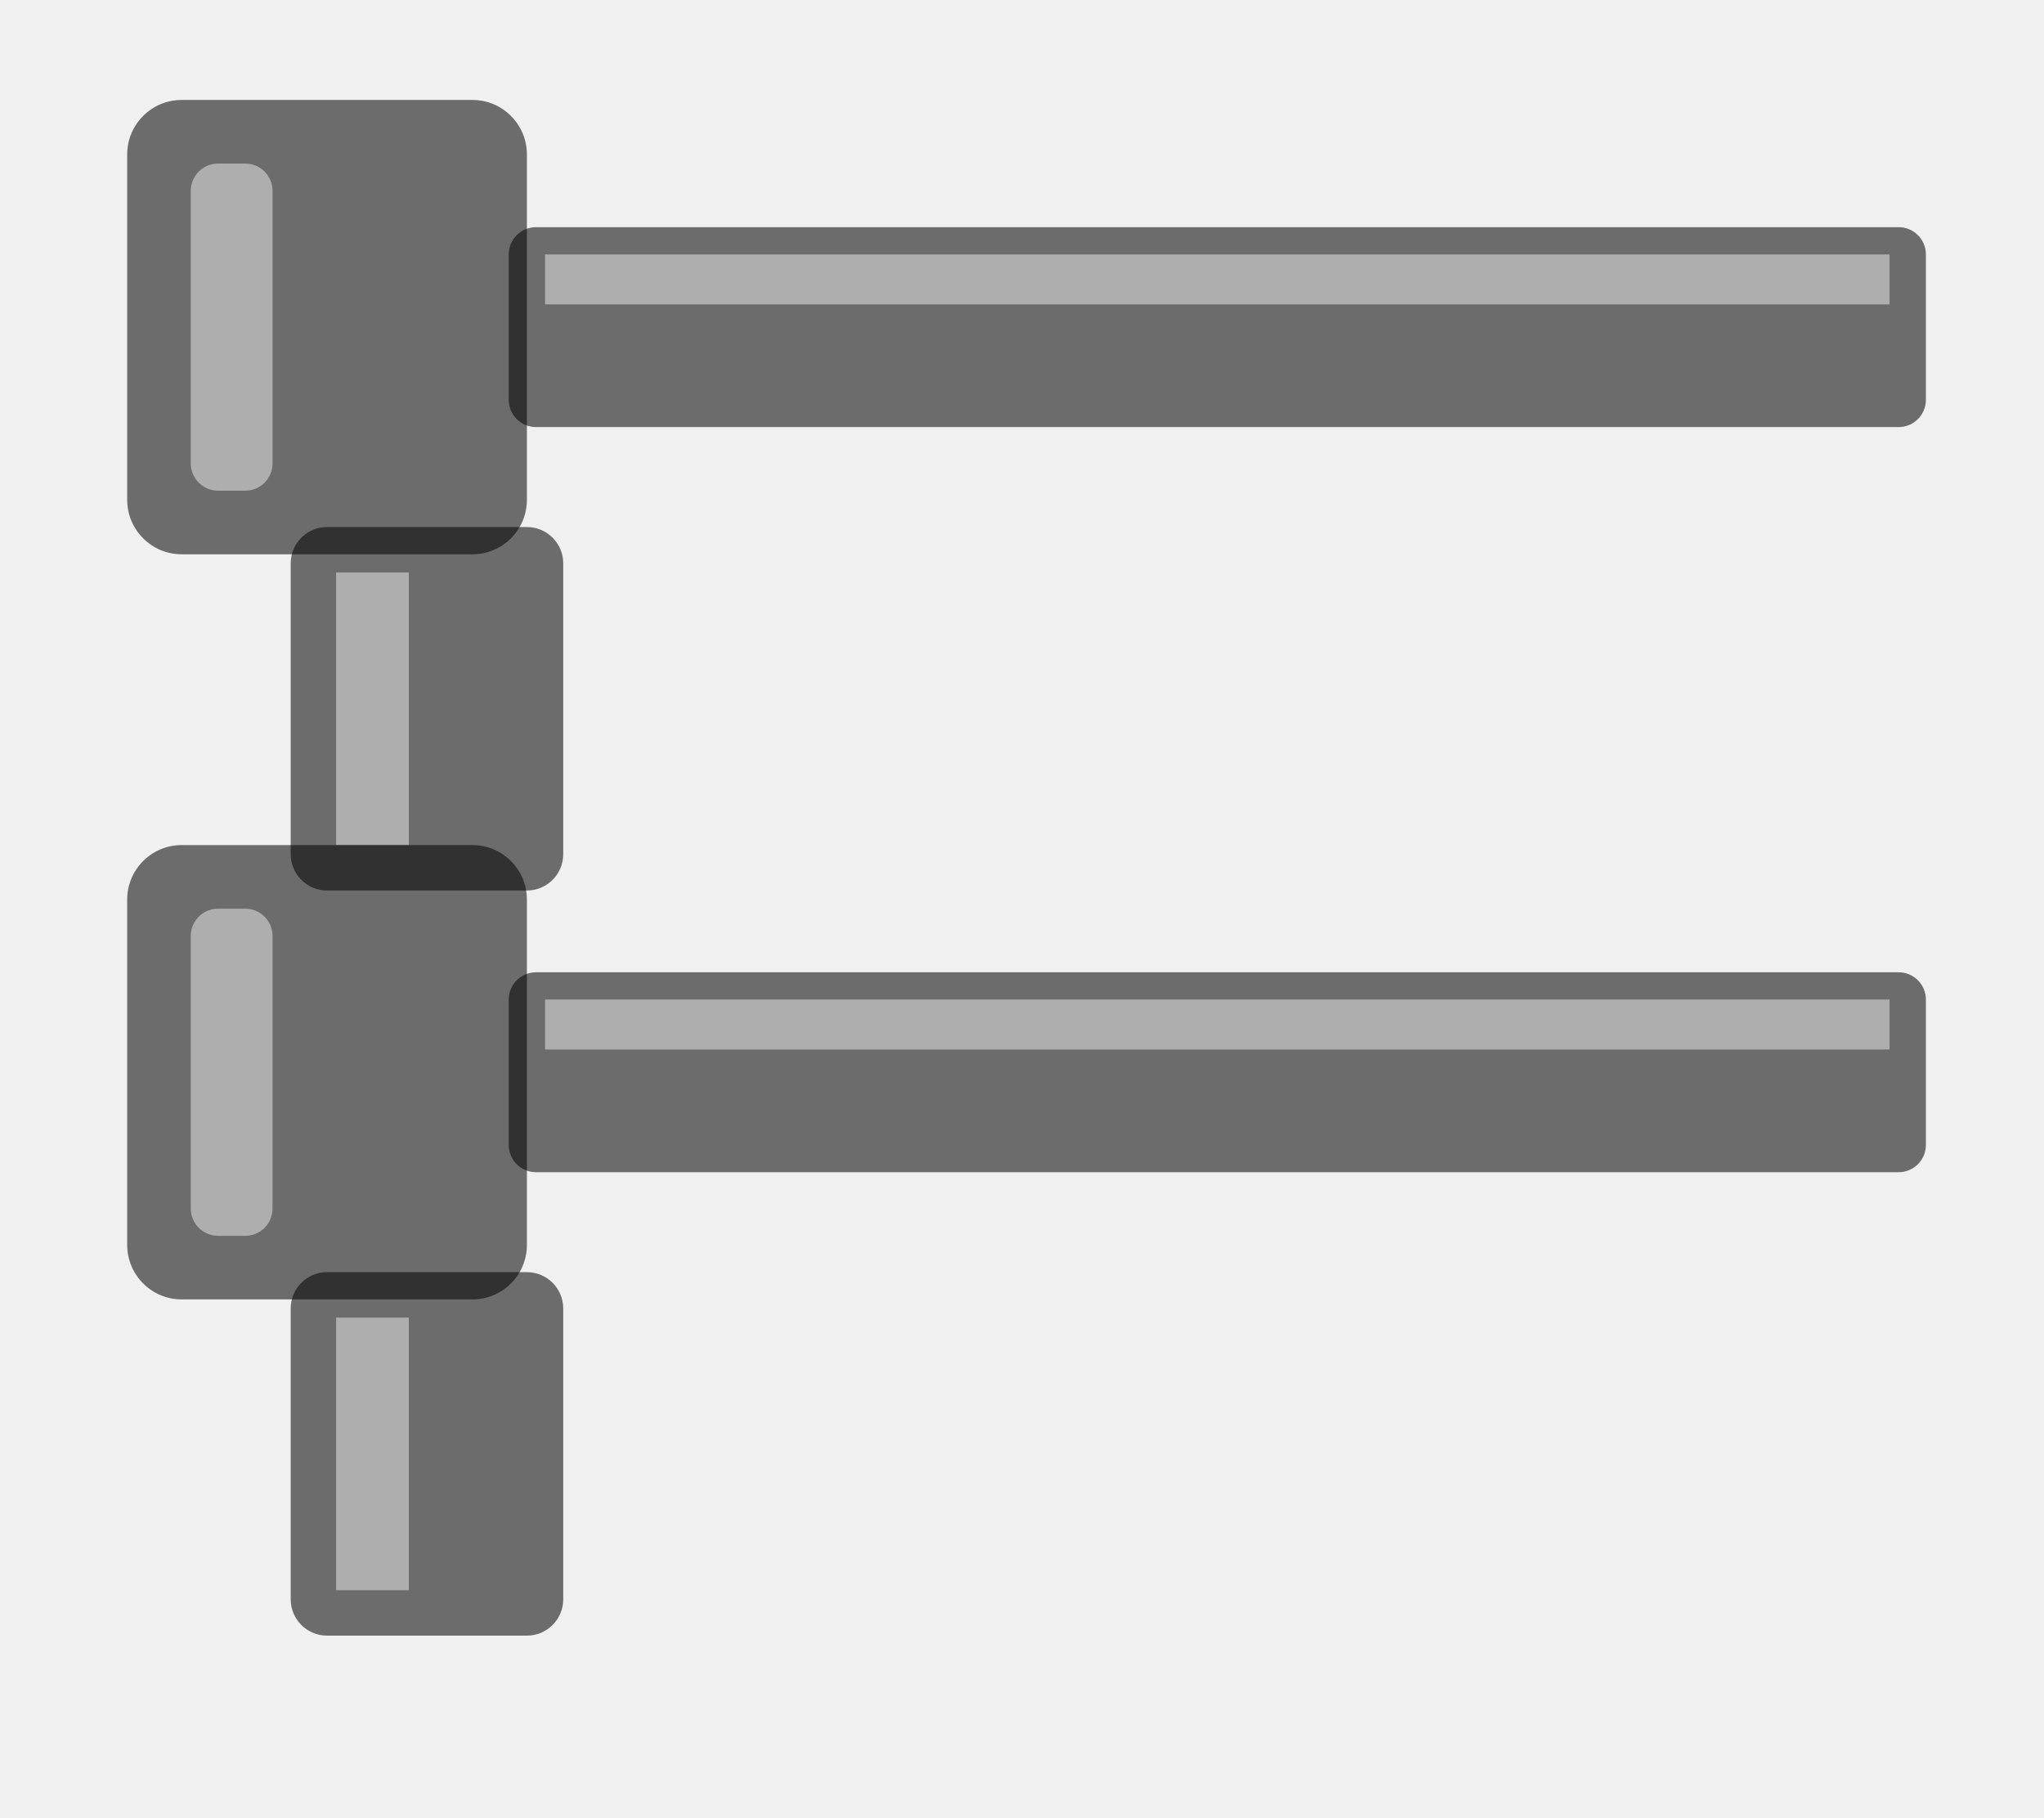
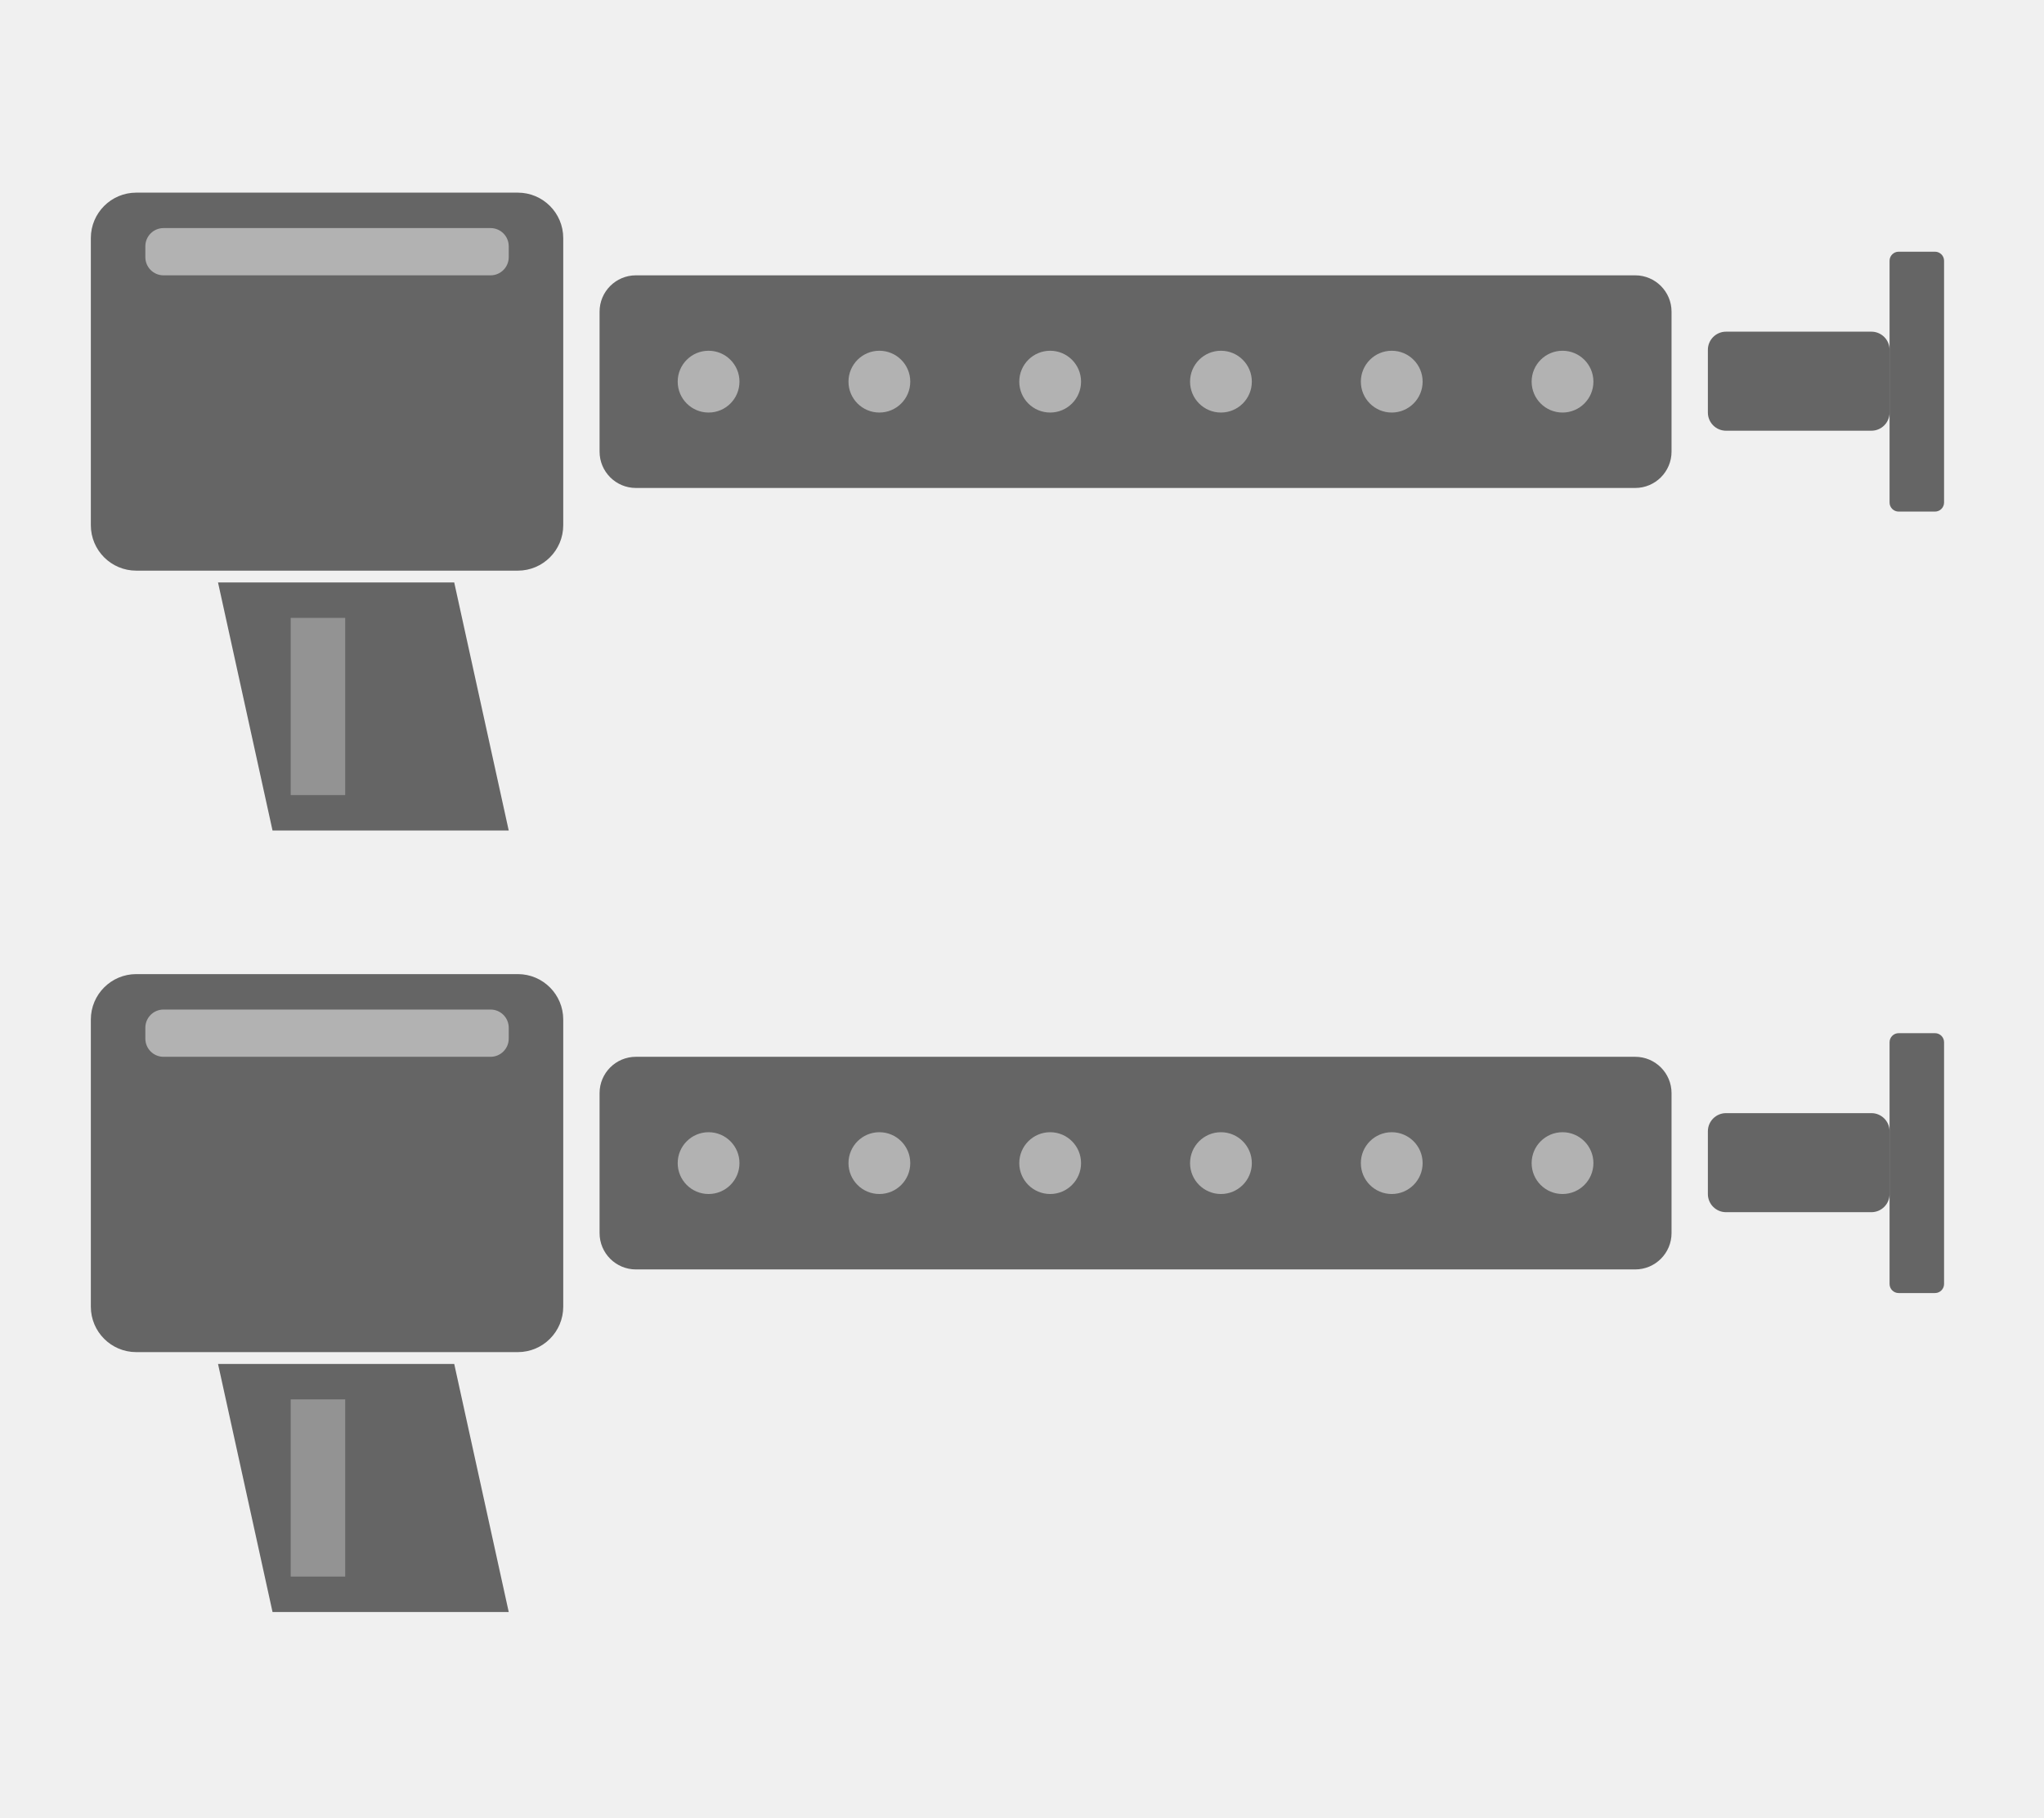
<svg xmlns="http://www.w3.org/2000/svg" viewBox="0 0 225 200">
-   <rect x="14" y="11.0" width="44" height="50" rx="6" fill="#000000" fill-opacity="0.55" />
-   <rect x="21" y="18.0" width="9" height="36" rx="3" fill="#ffffff" fill-opacity="0.45" />
-   <rect x="56" y="25.0" width="156" height="22" rx="3" fill="#000000" fill-opacity="0.55" />
-   <rect x="60" y="28.0" width="148" height="5.5" fill="#ffffff" fill-opacity="0.45" />
-   <rect x="32" y="58" width="30" height="40" rx="4" fill="#000000" fill-opacity="0.55" />
-   <rect x="37" y="63" width="8" height="30" fill="#ffffff" fill-opacity="0.45" />
-   <rect x="14" y="93.0" width="44" height="50" rx="6" fill="#000000" fill-opacity="0.55" />
-   <rect x="21" y="100.0" width="9" height="36" rx="3" fill="#ffffff" fill-opacity="0.45" />
-   <rect x="56" y="107.0" width="156" height="22" rx="3" fill="#000000" fill-opacity="0.55" />
-   <rect x="60" y="110.0" width="148" height="5.5" fill="#ffffff" fill-opacity="0.45" />
-   <rect x="32" y="140" width="30" height="40" rx="4" fill="#000000" fill-opacity="0.55" />
-   <rect x="37" y="145" width="8" height="30" fill="#ffffff" fill-opacity="0.45" />
+   <rect x="10" y="21.2" width="52" height="41.6" rx="5" fill="#000000" fill-opacity="0.58" />
+   <rect x="16" y="25.1" width="40" height="5.2" rx="2" fill="#ffffff" fill-opacity="0.5" />
+   <rect x="66" y="30.3" width="118" height="23.4" rx="4" fill="#000000" fill-opacity="0.58" />
+   <ellipse cx="78" cy="42" rx="3.4" ry="3.4" fill="#ffffff" fill-opacity="0.5" />
+   <ellipse cx="96.8" cy="42" rx="3.4" ry="3.4" fill="#ffffff" fill-opacity="0.5" />
+   <ellipse cx="115.6" cy="42" rx="3.4" ry="3.4" fill="#ffffff" fill-opacity="0.5" />
+   <ellipse cx="134.4" cy="42" rx="3.4" ry="3.4" fill="#ffffff" fill-opacity="0.5" />
+   <ellipse cx="153.2" cy="42" rx="3.4" ry="3.4" fill="#ffffff" fill-opacity="0.5" />
+   <ellipse cx="172" cy="42" rx="3.4" ry="3.4" fill="#ffffff" fill-opacity="0.5" />
+   <rect x="188" y="36.5" width="20" height="10.9" rx="2" fill="#000000" fill-opacity="0.58" />
+   <rect x="208" y="27.7" width="6" height="28.6" rx="1" fill="#000000" fill-opacity="0.58" />
+   <polygon points="24,64.1 50,64.1 56,91.4 30,91.4" fill="#000000" fill-opacity="0.58" />
+   <rect x="32" y="68" width="6" height="19.5" fill="#ffffff" fill-opacity="0.3" />
+   <rect x="10" y="107.2" width="52" height="41.6" rx="5" fill="#000000" fill-opacity="0.58" />
+   <rect x="16" y="111.1" width="40" height="5.2" rx="2" fill="#ffffff" fill-opacity="0.5" />
+   <rect x="66" y="116.3" width="118" height="23.4" rx="4" fill="#000000" fill-opacity="0.58" />
+   <ellipse cx="78" cy="128" rx="3.4" ry="3.4" fill="#ffffff" fill-opacity="0.5" />
+   <ellipse cx="96.8" cy="128" rx="3.4" ry="3.4" fill="#ffffff" fill-opacity="0.5" />
+   <ellipse cx="115.6" cy="128" rx="3.4" ry="3.4" fill="#ffffff" fill-opacity="0.5" />
+   <ellipse cx="134.4" cy="128" rx="3.4" ry="3.4" fill="#ffffff" fill-opacity="0.5" />
+   <ellipse cx="153.2" cy="128" rx="3.4" ry="3.4" fill="#ffffff" fill-opacity="0.5" />
+   <ellipse cx="172" cy="128" rx="3.4" ry="3.4" fill="#ffffff" fill-opacity="0.5" />
+   <rect x="188" y="122.5" width="20" height="10.9" rx="2" fill="#000000" fill-opacity="0.58" />
+   <rect x="208" y="113.7" width="6" height="28.6" rx="1" fill="#000000" fill-opacity="0.58" />
+   <polygon points="24,150.1 50,150.1 56,177.4 30,177.4" fill="#000000" fill-opacity="0.58" />
+   <rect x="32" y="154" width="6" height="19.5" fill="#ffffff" fill-opacity="0.3" />
</svg>
